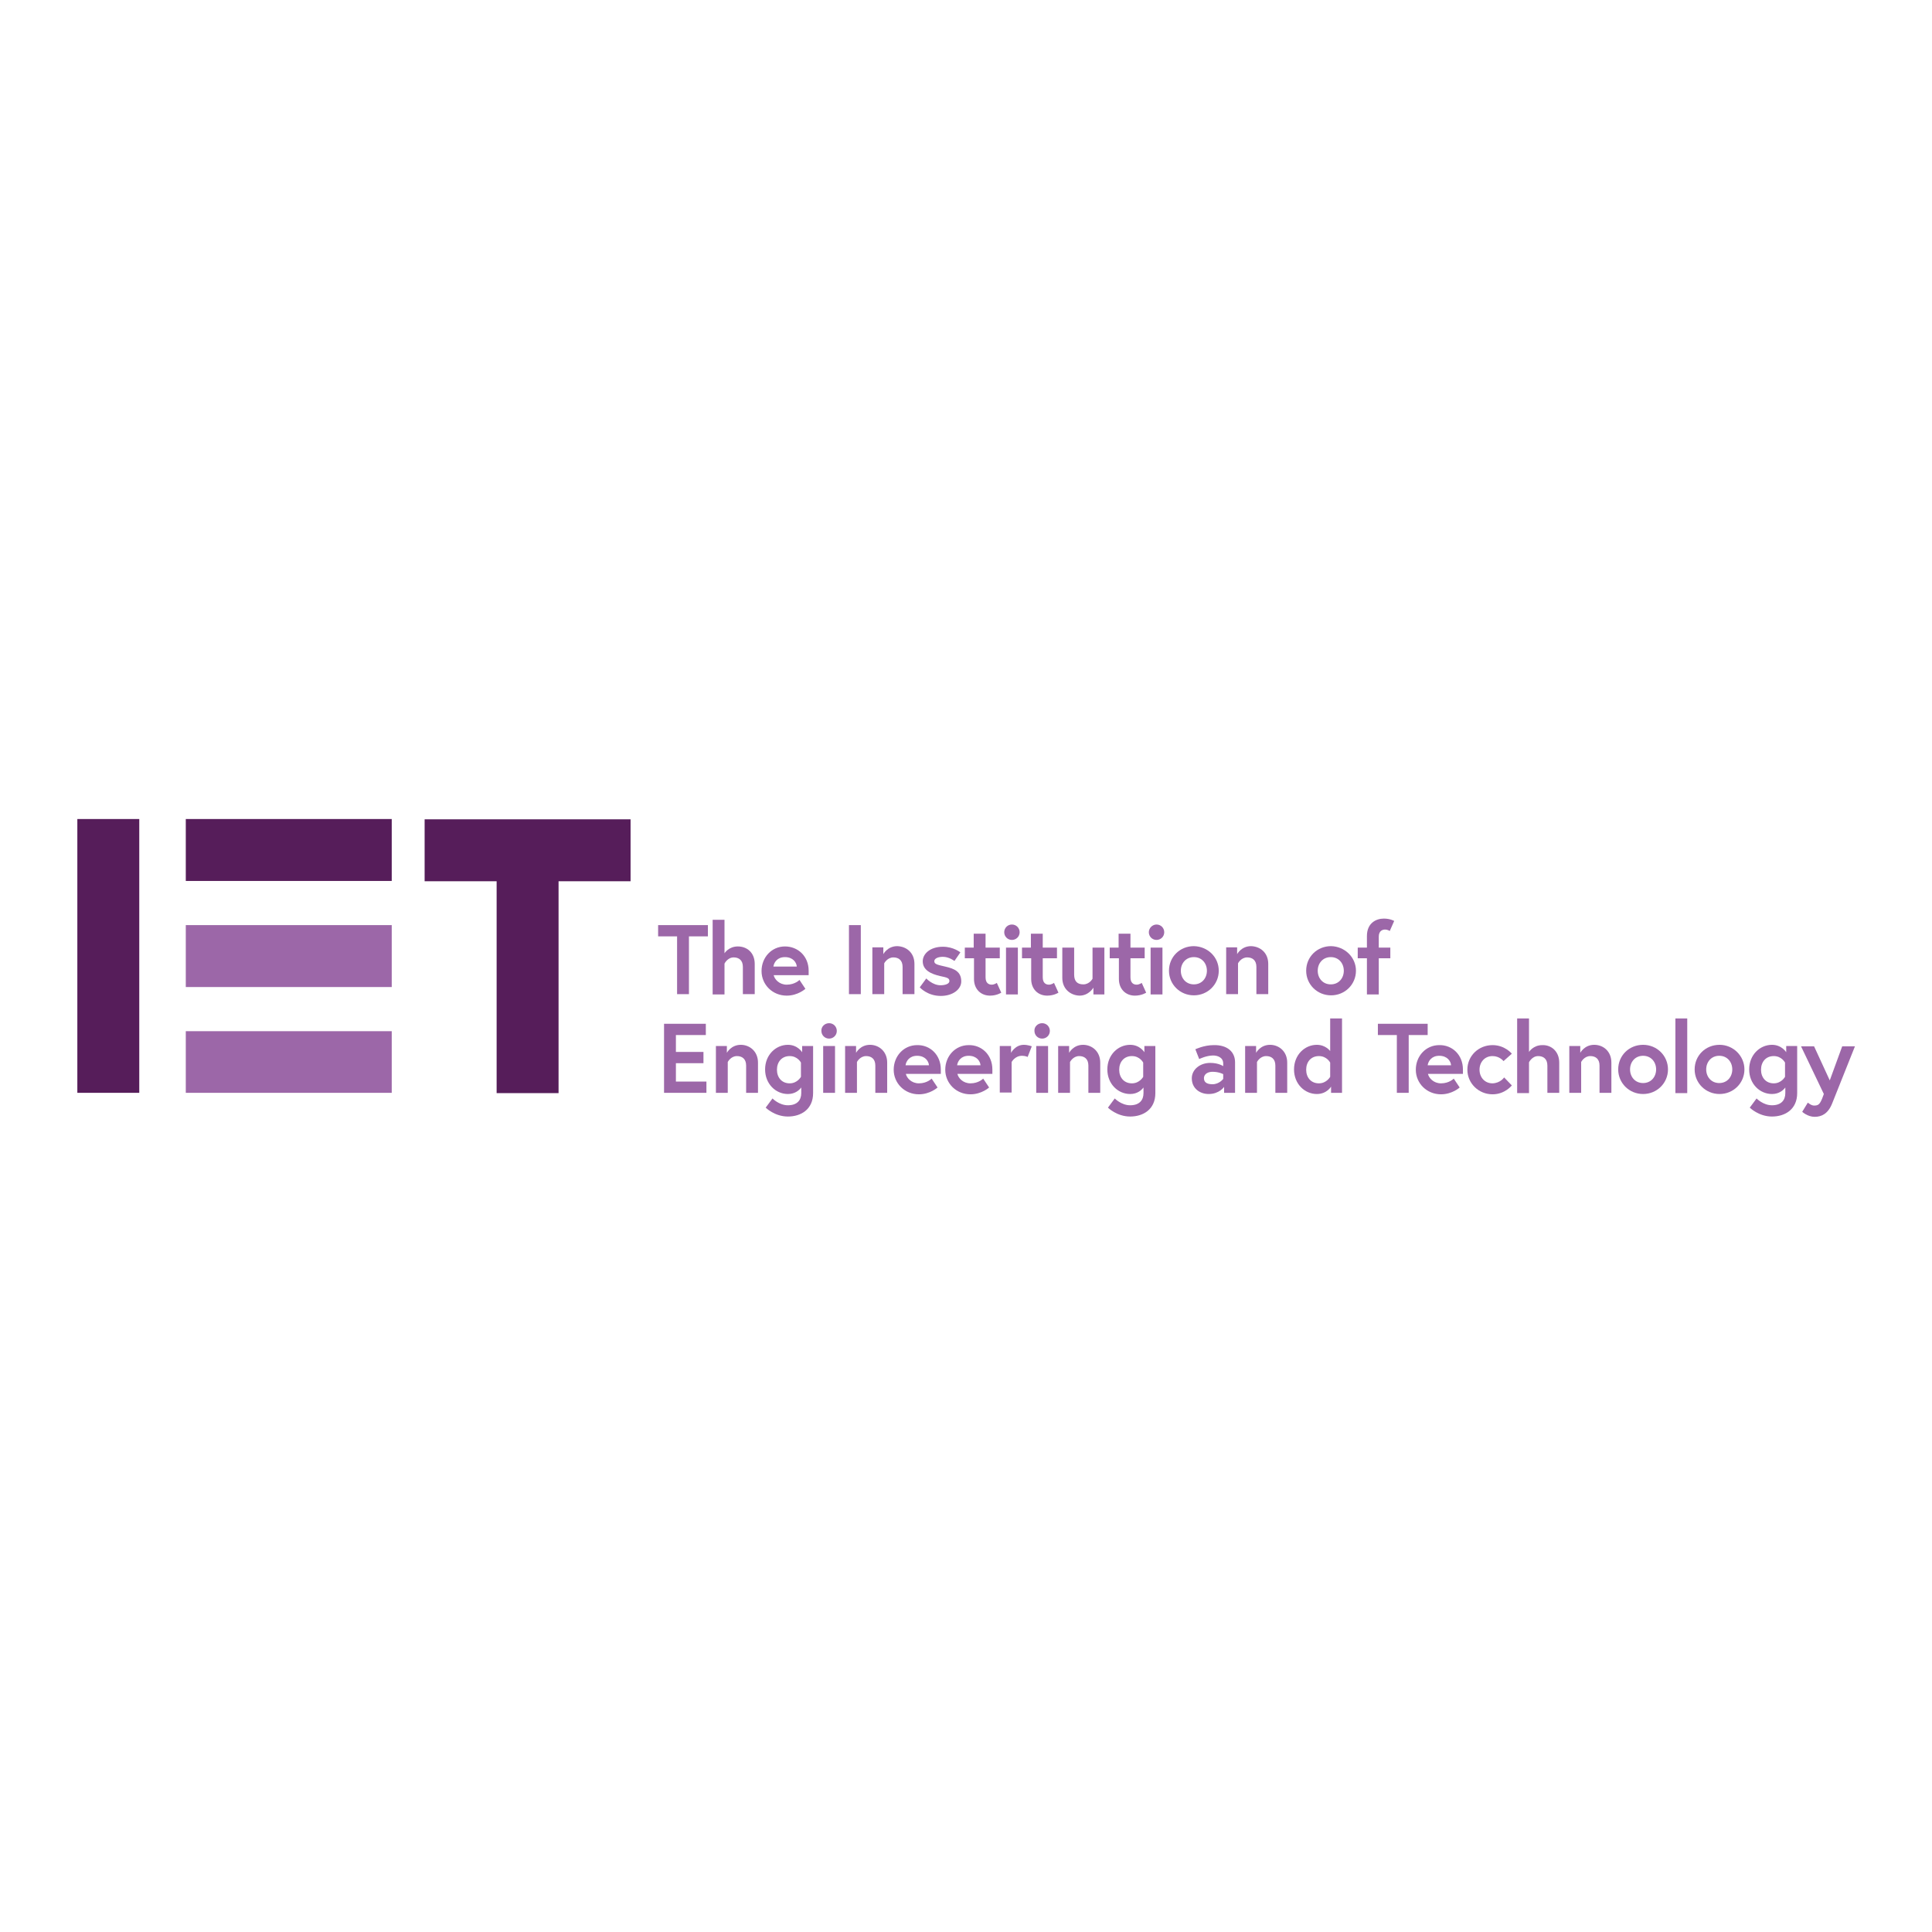
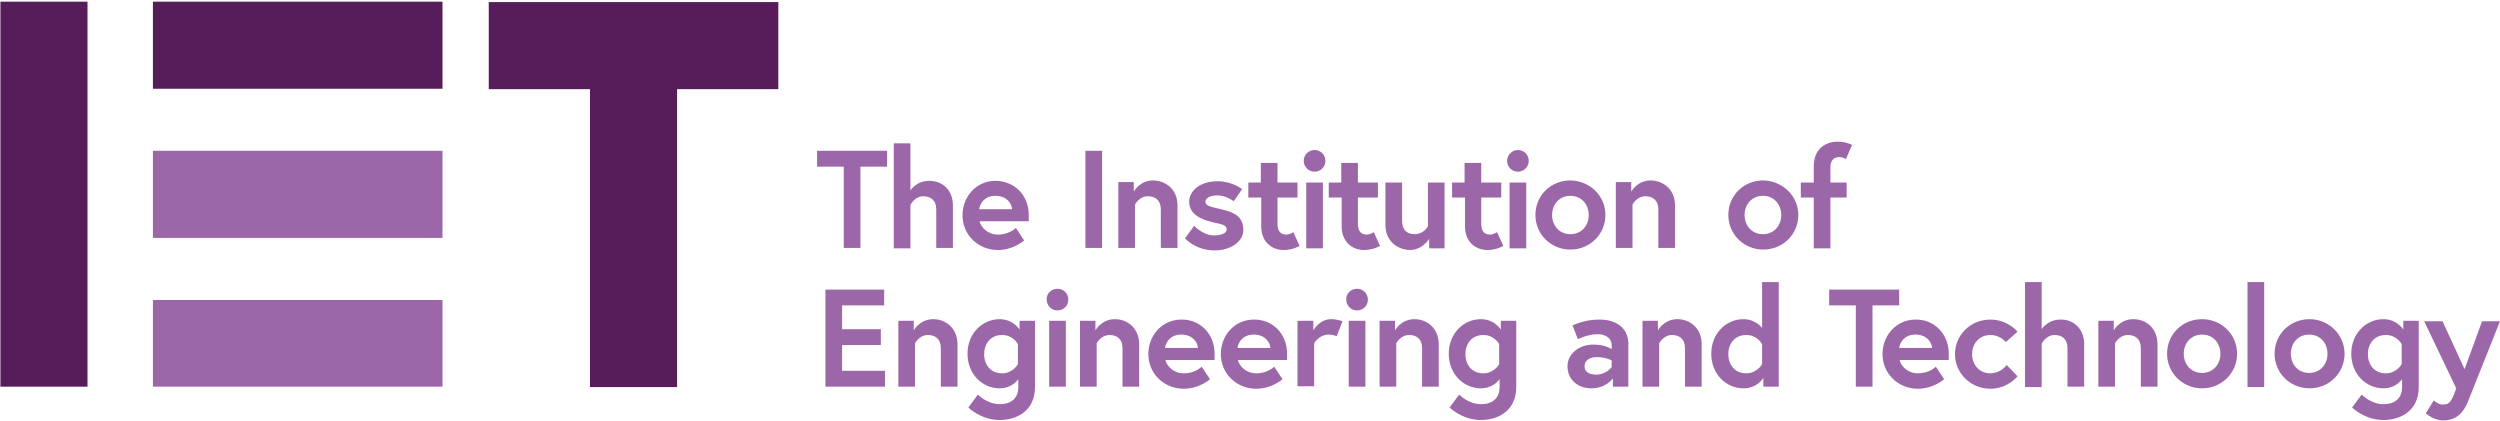
- <svg xmlns="http://www.w3.org/2000/svg" version="1.1" id="layer" x="0px" y="0px" viewBox="-153 -46 652 652" style="enable-background:new -153 -46 652 652;" xml:space="preserve">
-   <style type="text/css">
- 	.st0{fill:#9C67A8;}
- 	.st1{fill:#561D5A;}
- </style>
-   <polygon class="st0" points="75.5,270 69.1,270 69.1,266.2 85.9,266.2 85.9,270 79.5,270 79.5,289.5 75.5,289.5 " />
-   <g>
-     <path class="st0" d="M101.7,279.3v10.2h-4v-9.2c0-2.3-1.4-3.2-3.1-3.2c-2.1,0-3.1,2.1-3.1,2.1v10.4h-4v-25.2h4v11.3   c0,0,1.4-2.3,4.5-2.3S101.7,275.5,101.7,279.3" />
-     <path class="st0" d="M115.9,280.2c-0.1-1.4-1.3-3.2-4-3.2c-2.6,0-3.7,1.8-3.9,3.2H115.9z M119.9,281.6c0,0.3,0,0.9,0,1.5h-11.8   c0.3,1.4,1.9,3.2,4.4,3.2c2.8,0,4.3-1.6,4.3-1.6l2,3c0,0-2.5,2.3-6.3,2.3c-4.8,0-8.5-3.7-8.5-8.3c0-4.6,3.4-8.3,7.9-8.3   C116.3,273.4,119.9,276.7,119.9,281.6" />
-   </g>
-   <rect x="133.5" y="266.2" class="st0" width="4" height="23.3" />
-   <g>
-     <path class="st0" d="M155.6,279.3v10.2h-4v-9.2c0-2.3-1.4-3.2-3.1-3.2c-2.1,0-3.1,2-3.1,2v10.4h-4v-15.8h3.7v2.3   c0,0,1.4-2.7,4.7-2.7C152.9,273.4,155.6,275.5,155.6,279.3" />
-     <path class="st0" d="M159.6,284.2c0,0,2.1,2.3,4.8,2.3c1.6,0,3-0.5,3-1.4c0-1-0.7-1.2-3.1-1.7c-3.1-0.7-5.9-2-5.9-5   c0-2.5,2.5-4.9,6.8-4.9c3.6,0,5.9,1.9,5.9,1.9l-2,2.9c0,0-1.8-1.4-3.9-1.4c-1.5,0-2.9,0.5-2.9,1.5s1.1,1.2,3.7,1.8   c3.1,0.7,5.4,1.7,5.4,5c0,2.7-2.9,4.9-6.9,4.9c-4.6,0-7.1-2.9-7.1-2.9L159.6,284.2z" />
-     <path class="st0" d="M172.5,273.8h3.1v-4.7h4v4.7h4.8v3.6h-4.8v6.4c0,1.9,1,2.5,2.1,2.5c0.9,0,1.7-0.6,1.7-0.6l1.5,3.3   c0,0-1.5,1-3.8,1c-3.1,0-5.4-2.2-5.4-5.6v-7h-3.1V273.8z" />
-     <path class="st0" d="M186.5,273.8h4v15.8h-4V273.8z M188.5,266c1.5,0,2.6,1.2,2.6,2.6c0,1.5-1.2,2.6-2.6,2.6   c-1.5,0-2.6-1.2-2.6-2.6C185.9,267.2,187,266,188.5,266" />
-     <path class="st0" d="M191.8,273.8h3.1v-4.7h4v4.7h4.8v3.6h-4.8v6.4c0,1.9,1,2.5,2.1,2.5c0.9,0,1.7-0.6,1.7-0.6l1.5,3.3   c0,0-1.5,1-3.8,1c-3.1,0-5.4-2.2-5.4-5.6v-7h-3.1V273.8z" />
-     <path class="st0" d="M205.5,284v-10.2h4v9.1c0,2.3,1.1,3.3,3.1,3.3c2.1,0,3.1-1.9,3.1-1.9v-10.5h4v15.8H216v-2.3   c0,0-1.5,2.7-4.7,2.7C208.3,289.9,205.5,287.8,205.5,284" />
-     <path class="st0" d="M221.4,273.8h3.1v-4.7h4v4.7h4.8v3.6h-4.8v6.4c0,1.9,1,2.5,2.1,2.5c0.9,0,1.7-0.6,1.7-0.6l1.5,3.3   c0,0-1.5,1-3.8,1c-3.1,0-5.4-2.2-5.4-5.6v-7h-3.1V273.8z" />
-     <path class="st0" d="M235.3,273.8h4v15.8h-4V273.8z M237.3,266c1.5,0,2.6,1.2,2.6,2.6c0,1.5-1.2,2.6-2.6,2.6   c-1.5,0-2.6-1.2-2.6-2.6C234.7,267.2,235.9,266,237.3,266" />
-     <path class="st0" d="M254.3,281.6c0-2.5-1.7-4.6-4.4-4.6c-2.7,0-4.4,2.1-4.4,4.6c0,2.5,1.7,4.6,4.4,4.6   C252.6,286.2,254.3,284.1,254.3,281.6 M258.3,281.6c0,4.6-3.7,8.3-8.4,8.3c-4.7,0-8.4-3.7-8.4-8.3c0-4.7,3.7-8.3,8.4-8.3   C254.6,273.4,258.3,277,258.3,281.6" />
-     <path class="st0" d="M275,279.3v10.2h-4v-9.2c0-2.3-1.4-3.2-3.1-3.2c-2.1,0-3.1,2-3.1,2v10.4h-4v-15.8h3.7v2.3c0,0,1.4-2.7,4.7-2.7   C272.3,273.4,275,275.5,275,279.3" />
-     <path class="st0" d="M300.5,281.6c0-2.5-1.7-4.6-4.4-4.6s-4.4,2.1-4.4,4.6c0,2.5,1.7,4.6,4.4,4.6S300.5,284.1,300.5,281.6    M304.6,281.6c0,4.6-3.7,8.3-8.4,8.3c-4.7,0-8.4-3.7-8.4-8.3c0-4.7,3.7-8.3,8.4-8.3C300.8,273.4,304.6,277,304.6,281.6" />
-     <path class="st0" d="M305.2,273.8h3.1v-3.9c0-4.4,3.1-5.9,5.7-5.9c2.2,0,3.5,0.8,3.5,0.8l-1.5,3.4c0,0-0.6-0.5-1.6-0.5   c-0.8,0-2.1,0.4-2.1,2.4v3.7h3.9v3.6h-3.9v12.2h-4v-12.2h-3.1V273.8z" />
-   </g>
-   <polygon class="st0" points="75.1,309 84.4,309 84.4,312.8 75.1,312.8 75.1,319 85.4,319 85.4,322.8 71.1,322.8 71.1,299.5   85.2,299.5 85.2,303.3 75.1,303.3 " />
-   <g>
-     <path class="st0" d="M102.8,312.6v10.2h-4v-9.2c0-2.3-1.4-3.2-3.1-3.2c-2.1,0-3.1,2-3.1,2v10.4h-4V307h3.7v2.3c0,0,1.4-2.7,4.7-2.7   C100,306.6,102.8,308.8,102.8,312.6" />
-     <path class="st0" d="M117.3,312.6c0,0-1.1-2.2-3.8-2.2c-2.7,0-4.3,2-4.3,4.6c0,2.6,1.6,4.6,4.3,4.6c2.6,0,3.8-2.2,3.8-2.2V312.6z    M112.9,323.2c-4.1,0-7.7-3.4-7.7-8.3c0-4.9,3.6-8.3,7.7-8.3c3.3,0,4.8,2.5,4.8,2.5V307h3.7v15.9c0,5.5-4.1,7.9-8.5,7.9   c-4.5,0-7.5-3-7.5-3l2.3-3.1c0,0,2.2,2.3,5.2,2.3c3.1,0,4.5-1.7,4.5-4.1v-1.9C116.8,321.8,115.4,323.2,112.9,323.2" />
-     <path class="st0" d="M124.8,307h4v15.8h-4V307z M126.8,299.3c1.5,0,2.6,1.2,2.6,2.6c0,1.5-1.2,2.6-2.6,2.6c-1.5,0-2.6-1.2-2.6-2.6   C124.1,300.5,125.3,299.3,126.8,299.3" />
-     <path class="st0" d="M146.4,312.6v10.2h-4v-9.2c0-2.3-1.4-3.2-3.1-3.2c-2.1,0-3.1,2-3.1,2v10.4h-4V307h3.7v2.3c0,0,1.4-2.7,4.7-2.7   C143.6,306.6,146.4,308.8,146.4,312.6" />
-     <path class="st0" d="M160.5,313.5c-0.1-1.4-1.3-3.2-4-3.2c-2.6,0-3.7,1.8-3.9,3.2H160.5z M164.5,314.9c0,0.3,0,0.9,0,1.5h-11.8   c0.3,1.4,1.9,3.2,4.4,3.2c2.8,0,4.3-1.6,4.3-1.6l2,3c0,0-2.5,2.3-6.3,2.3c-4.8,0-8.5-3.7-8.5-8.3c0-4.6,3.4-8.3,7.9-8.3   C160.9,306.6,164.5,310,164.5,314.9" />
-     <path class="st0" d="M177.9,313.5c-0.1-1.4-1.3-3.2-4-3.2c-2.6,0-3.7,1.8-3.9,3.2H177.9z M181.9,314.9c0,0.3,0,0.9,0,1.5h-11.8   c0.3,1.4,1.9,3.2,4.4,3.2c2.8,0,4.3-1.6,4.3-1.6l2,3c0,0-2.5,2.3-6.3,2.3c-4.8,0-8.5-3.7-8.5-8.3c0-4.6,3.4-8.3,7.9-8.3   C178.3,306.6,181.9,310,181.9,314.9" />
-     <path class="st0" d="M195.2,307.1l-1.4,3.6c0,0-0.7-0.4-1.9-0.4c-2.4,0-3.5,2.1-3.5,2.1v10.3h-4V307h3.8v2.3c0,0,1.4-2.7,4.3-2.7   C193.9,306.6,195.2,307.1,195.2,307.1" />
-     <path class="st0" d="M196.7,307h4v15.8h-4V307z M198.7,299.3c1.5,0,2.6,1.2,2.6,2.6c0,1.5-1.2,2.6-2.6,2.6c-1.5,0-2.6-1.2-2.6-2.6   C196,300.5,197.2,299.3,198.7,299.3" />
-     <path class="st0" d="M218.3,312.6v10.2h-4v-9.2c0-2.3-1.4-3.2-3.1-3.2c-2.1,0-3.1,2-3.1,2v10.4h-4V307h3.7v2.3c0,0,1.4-2.7,4.7-2.7   C215.5,306.6,218.3,308.8,218.3,312.6" />
-     <path class="st0" d="M232.8,312.6c0,0-1.1-2.2-3.8-2.2c-2.7,0-4.3,2-4.3,4.6c0,2.6,1.6,4.6,4.3,4.6c2.6,0,3.8-2.2,3.8-2.2V312.6z    M228.4,323.2c-4.1,0-7.7-3.4-7.7-8.3c0-4.9,3.6-8.3,7.7-8.3c3.3,0,4.8,2.5,4.8,2.5V307h3.7v15.9c0,5.5-4.1,7.9-8.5,7.9   c-4.5,0-7.5-3-7.5-3l2.3-3.1c0,0,2.2,2.3,5.2,2.3c3.1,0,4.5-1.7,4.5-4.1v-1.9C232.3,321.8,230.9,323.2,228.4,323.2" />
-     <path class="st0" d="M259.8,318.1v-1.6c0,0-1.4-0.8-3.6-0.8c-1.2,0-2.9,0.5-2.9,2.2c0,1.7,1.6,2,2.9,2   C258.5,319.9,259.8,318.1,259.8,318.1 M263.8,312.5v10.3h-3.7v-2c0,0-1.6,2.4-5.2,2.4c-3,0-5.7-1.9-5.7-5.3c0-3,2.8-5.2,6.2-5.2   c2.9,0,4.4,1.1,4.4,1.1v-0.9c0-2.1-2-2.7-3.4-2.7c-2.3,0-4.7,1.2-4.7,1.2l-1.3-3.3c0,0,2.9-1.4,6.2-1.4   C261.1,306.6,263.8,308.9,263.8,312.5" />
-     <path class="st0" d="M281.4,312.6v10.2h-4v-9.2c0-2.3-1.4-3.2-3.1-3.2c-2.1,0-3.1,2-3.1,2v10.4h-4V307h3.7v2.3c0,0,1.4-2.7,4.7-2.7   C278.6,306.6,281.4,308.8,281.4,312.6" />
-     <path class="st0" d="M295.9,312.6c0,0-1.1-2.2-3.8-2.2c-2.7,0-4.3,2-4.3,4.6c0,2.6,1.6,4.6,4.3,4.6c2.6,0,3.8-2.2,3.8-2.2V312.6z    M299.9,322.8h-3.7v-2.1c0,0-1.4,2.5-4.8,2.5c-4.1,0-7.7-3.4-7.7-8.3c0-4.9,3.6-8.3,7.7-8.3c3,0,4.5,2.1,4.5,2.1v-11h4V322.8z" />
-   </g>
-   <polygon class="st0" points="318.4,303.3 312,303.3 312,299.5 328.8,299.5 328.8,303.3 322.4,303.3 322.4,322.8 318.4,322.8 " />
-   <g>
-     <path class="st0" d="M336.7,313.5c-0.1-1.4-1.3-3.2-4-3.2c-2.6,0-3.7,1.8-3.9,3.2H336.7z M340.7,314.9c0,0.3,0,0.9,0,1.5h-11.8   c0.3,1.4,1.9,3.2,4.4,3.2c2.8,0,4.3-1.6,4.3-1.6l2,3c0,0-2.5,2.3-6.3,2.3c-4.8,0-8.5-3.7-8.5-8.3c0-4.6,3.4-8.3,7.9-8.3   C337.1,306.6,340.7,310,340.7,314.9" />
-     <path class="st0" d="M354.6,317.6l2.6,2.7c0,0-2.3,3-6.5,3c-4.7,0-8.5-3.7-8.5-8.3c0-4.7,3.8-8.3,8.5-8.3c4.2,0,6.5,2.9,6.5,2.9   l-2.8,2.5c0,0-1.3-1.7-3.7-1.7c-2.7,0-4.4,2.1-4.4,4.6c0,2.5,1.7,4.6,4.4,4.6C353.4,319.5,354.6,317.6,354.6,317.6" />
-     <path class="st0" d="M373.2,312.6v10.2h-4v-9.2c0-2.3-1.4-3.2-3.1-3.2c-2.1,0-3.1,2.1-3.1,2.1v10.4h-4v-25.2h4v11.3   c0,0,1.4-2.3,4.5-2.3C370.5,306.6,373.2,308.8,373.2,312.6" />
-     <path class="st0" d="M390.8,312.6v10.2h-4v-9.2c0-2.3-1.4-3.2-3.1-3.2c-2.1,0-3.1,2-3.1,2v10.4h-4V307h3.7v2.3c0,0,1.4-2.7,4.7-2.7   C388.1,306.6,390.8,308.8,390.8,312.6" />
-     <path class="st0" d="M405.9,314.9c0-2.5-1.7-4.6-4.4-4.6c-2.7,0-4.4,2.1-4.4,4.6c0,2.5,1.7,4.6,4.4,4.6   C404.2,319.5,405.9,317.4,405.9,314.9 M409.9,314.9c0,4.6-3.7,8.3-8.4,8.3s-8.4-3.7-8.4-8.3c0-4.7,3.7-8.3,8.4-8.3   S409.9,310.3,409.9,314.9" />
-   </g>
-   <rect x="412.4" y="297.7" class="st0" width="4" height="25.2" />
-   <g>
-     <path class="st0" d="M431.6,314.9c0-2.5-1.7-4.6-4.4-4.6c-2.7,0-4.4,2.1-4.4,4.6c0,2.5,1.7,4.6,4.4,4.6   C429.9,319.5,431.6,317.4,431.6,314.9 M435.7,314.9c0,4.6-3.7,8.3-8.4,8.3c-4.7,0-8.4-3.7-8.4-8.3c0-4.7,3.7-8.3,8.4-8.3   C431.9,306.6,435.7,310.3,435.7,314.9" />
-     <path class="st0" d="M449.4,312.6c0,0-1.1-2.2-3.8-2.2c-2.7,0-4.3,2-4.3,4.6c0,2.6,1.6,4.6,4.3,4.6c2.6,0,3.8-2.2,3.8-2.2V312.6z    M445,323.2c-4.1,0-7.7-3.4-7.7-8.3c0-4.9,3.6-8.3,7.7-8.3c3.3,0,4.8,2.5,4.8,2.5V307h3.7v15.9c0,5.5-4.1,7.9-8.5,7.9   c-4.5,0-7.5-3-7.5-3l2.3-3.1c0,0,2.2,2.3,5.2,2.3c3.1,0,4.5-1.7,4.5-4.1v-1.9C448.9,321.8,447.5,323.2,445,323.2" />
-     <path class="st0" d="M457.1,326.1c0,0,1.1,1,2.1,1c1.4,0,1.9-0.4,2.7-2.3l0.6-1.6l-7.7-16.1h4.4l5.3,11.5l4.2-11.5h4.3l-7.7,19.3   c-1.4,3.5-3.6,4.5-5.9,4.5c-2.4,0-4.2-1.7-4.2-1.7L457.1,326.1z" />
-   </g>
-   <path class="st0" d="M-90.3,266.2h69.5v20.9h-69.5V266.2z M-90.3,322.8h69.5V302h-69.5V322.8z" />
-   <path class="st1" d="M-90.3,251.3h69.5v-20.9h-69.5V251.3z M-126.9,322.8h20.9v-92.4h-20.9V322.8z M-9.7,230.5v20.9h24.3v71.5h20.9  v-71.5h24.3l0-20.9H-9.7z" />
+ <svg xmlns="http://www.w3.org/2000/svg" width="600" height="101" fill="none">
+   <path fill="#9C67A8" d="M202.5 40h-6.4v-3.8h16.8V40h-6.4v19.5h-4V40Zm26.2 9.3v10.2h-4v-9.2c0-2.3-1.4-3.2-3.1-3.2-2.1 0-3.1 2.1-3.1 2.1v10.4h-4V34.4h4v11.3s1.4-2.3 4.5-2.3 5.7 2.1 5.7 5.9Zm14.2.9c-.1-1.4-1.3-3.2-4-3.2-2.6 0-3.7 1.8-3.9 3.2h7.9Zm4 1.4v1.5h-11.8c.3 1.4 1.9 3.2 4.4 3.2 2.8 0 4.3-1.6 4.3-1.6l2 3s-2.5 2.3-6.3 2.3c-4.8 0-8.5-3.7-8.5-8.3 0-4.6 3.4-8.3 7.9-8.3 4.4 0 8 3.3 8 8.2Zm13.6-15.4h4v23.3h-4V36.2Zm22.1 13.1v10.2h-4v-9.2c0-2.3-1.4-3.2-3.1-3.2-2.1 0-3.1 2-3.1 2v10.4h-4V43.7h3.7V46s1.4-2.7 4.7-2.7c3.1.1 5.8 2.2 5.8 6Zm4 4.9s2.1 2.3 4.8 2.3c1.6 0 3-.5 3-1.4 0-1-.7-1.2-3.1-1.7-3.1-.7-5.9-2-5.9-5 0-2.5 2.5-4.9 6.8-4.9 3.6 0 5.9 1.9 5.9 1.9l-2 2.9s-1.8-1.4-3.9-1.4c-1.5 0-2.9.5-2.9 1.5s1.1 1.2 3.7 1.8c3.1.7 5.4 1.7 5.4 5 0 2.7-2.9 4.9-6.9 4.9-4.6 0-7.1-2.9-7.1-2.9l2.2-3Zm12.9-10.4h3.1v-4.7h4v4.7h4.8v3.6h-4.8v6.4c0 1.9 1 2.5 2.1 2.5.9 0 1.7-.6 1.7-.6l1.5 3.3s-1.5 1-3.8 1c-3.1 0-5.4-2.2-5.4-5.6v-7h-3.1v-3.6h-.1Zm14 0h4v15.8h-4V43.8Zm2-7.8c1.5 0 2.6 1.2 2.6 2.6 0 1.5-1.2 2.6-2.6 2.6-1.5 0-2.6-1.2-2.6-2.6 0-1.4 1.1-2.6 2.6-2.6Zm3.3 7.8h3.1v-4.7h4v4.7h4.8v3.6h-4.8v6.4c0 1.9 1 2.5 2.1 2.5.9 0 1.7-.6 1.7-.6l1.5 3.3s-1.5 1-3.8 1c-3.1 0-5.4-2.2-5.4-5.6v-7h-3.1v-3.6h-.1ZM332.5 54V43.8h4v9.1c0 2.3 1.1 3.3 3.1 3.3 2.1 0 3.1-1.9 3.1-1.9V43.8h4v15.8H343v-2.3s-1.5 2.7-4.7 2.7c-3-.1-5.8-2.2-5.8-6Zm15.9-10.2h3.1v-4.7h4v4.7h4.8v3.6h-4.8v6.4c0 1.9 1 2.5 2.1 2.5.9 0 1.7-.6 1.7-.6l1.5 3.3s-1.5 1-3.8 1c-3.1 0-5.4-2.2-5.4-5.6v-7h-3.1v-3.6h-.1Zm13.9 0h4v15.8h-4V43.8Zm2-7.8c1.5 0 2.6 1.2 2.6 2.6 0 1.5-1.2 2.6-2.6 2.6-1.5 0-2.6-1.2-2.6-2.6 0-1.4 1.2-2.6 2.6-2.6Zm17 15.6c0-2.5-1.7-4.6-4.4-4.6s-4.4 2.1-4.4 4.6c0 2.5 1.7 4.6 4.4 4.6s4.4-2.1 4.4-4.6Zm4 0c0 4.6-3.7 8.3-8.4 8.3s-8.4-3.7-8.4-8.3c0-4.7 3.7-8.3 8.4-8.3 4.7.1 8.4 3.7 8.4 8.3Zm16.7-2.3v10.2h-4v-9.2c0-2.3-1.4-3.2-3.1-3.2-2.1 0-3.1 2-3.1 2v10.4h-4V43.7h3.7V46s1.4-2.7 4.7-2.7c3.1.1 5.8 2.2 5.8 6Zm25.5 2.3c0-2.5-1.7-4.6-4.4-4.6s-4.4 2.1-4.4 4.6c0 2.5 1.7 4.6 4.4 4.6s4.4-2.1 4.4-4.6Zm4.1 0c0 4.6-3.7 8.3-8.4 8.3s-8.4-3.7-8.4-8.3c0-4.7 3.7-8.3 8.4-8.3 4.6.1 8.4 3.7 8.4 8.3Zm.6-7.8h3.1v-3.9c0-4.4 3.1-5.9 5.7-5.9 2.2 0 3.5.8 3.5.8l-1.5 3.4s-.6-.5-1.6-.5c-.8 0-2.1.4-2.1 2.4v3.7h3.9v3.6h-3.9v12.2h-4V47.4h-3.1v-3.6ZM202.1 79h9.3v3.8h-9.3V89h10.3v3.8h-14.3V69.5h14.1v3.8h-10.1V79Zm27.7 3.6v10.2h-4v-9.2c0-2.3-1.4-3.2-3.1-3.2-2.1 0-3.1 2-3.1 2v10.4h-4V77h3.7v2.3s1.4-2.7 4.7-2.7c3 0 5.8 2.2 5.8 6Zm14.5 0s-1.1-2.2-3.8-2.2c-2.7 0-4.3 2-4.3 4.6 0 2.6 1.6 4.6 4.3 4.6 2.6 0 3.8-2.2 3.8-2.2v-4.8Zm-4.4 10.6c-4.1 0-7.7-3.4-7.7-8.3s3.6-8.3 7.7-8.3c3.3 0 4.8 2.5 4.8 2.5V77h3.7v15.9c0 5.5-4.1 7.9-8.5 7.9-4.5 0-7.5-3-7.5-3l2.3-3.1s2.2 2.3 5.2 2.3c3.1 0 4.5-1.7 4.5-4.1V91c-.6.8-2 2.2-4.5 2.2ZM251.8 77h4v15.8h-4V77Zm2-7.7c1.5 0 2.6 1.2 2.6 2.6 0 1.5-1.2 2.6-2.6 2.6-1.5 0-2.6-1.2-2.6-2.6-.1-1.4 1.1-2.6 2.6-2.6Zm19.6 13.3v10.2h-4v-9.2c0-2.3-1.4-3.2-3.1-3.2-2.1 0-3.1 2-3.1 2v10.4h-4V77h3.7v2.3s1.4-2.7 4.7-2.7c3 0 5.8 2.2 5.8 6Zm14.1.9c-.1-1.4-1.3-3.2-4-3.2-2.6 0-3.7 1.8-3.9 3.2h7.9Zm4 1.4v1.5h-11.8c.3 1.4 1.9 3.2 4.4 3.2 2.8 0 4.3-1.6 4.3-1.6l2 3s-2.5 2.3-6.3 2.3c-4.8 0-8.5-3.7-8.5-8.3 0-4.6 3.4-8.3 7.9-8.3 4.4-.1 8 3.3 8 8.2Zm13.4-1.4c-.1-1.4-1.3-3.2-4-3.2-2.6 0-3.7 1.8-3.9 3.2h7.9Zm4 1.4v1.5h-11.8c.3 1.4 1.9 3.2 4.4 3.2 2.8 0 4.3-1.6 4.3-1.6l2 3s-2.5 2.3-6.3 2.3c-4.8 0-8.5-3.7-8.5-8.3 0-4.6 3.4-8.3 7.9-8.3 4.4-.1 8 3.3 8 8.2Zm13.3-7.8-1.4 3.6s-.7-.4-1.9-.4c-2.4 0-3.5 2.1-3.5 2.1v10.3h-4V77h3.8v2.3s1.4-2.7 4.3-2.7c1.4 0 2.7.5 2.7.5Zm1.5-.1h4v15.8h-4V77Zm2-7.7c1.5 0 2.6 1.2 2.6 2.6 0 1.5-1.2 2.6-2.6 2.6-1.5 0-2.6-1.2-2.6-2.6-.1-1.4 1.1-2.6 2.6-2.6Zm19.6 13.3v10.2h-4v-9.2c0-2.3-1.4-3.2-3.1-3.2-2.1 0-3.1 2-3.1 2v10.4h-4V77h3.7v2.3s1.4-2.7 4.7-2.7c3 0 5.8 2.2 5.8 6Zm14.5 0s-1.1-2.2-3.8-2.2c-2.7 0-4.3 2-4.3 4.6 0 2.6 1.6 4.6 4.3 4.6 2.6 0 3.8-2.2 3.8-2.2v-4.8Zm-4.4 10.6c-4.1 0-7.7-3.4-7.7-8.3s3.6-8.3 7.7-8.3c3.3 0 4.8 2.5 4.8 2.5V77h3.7v15.9c0 5.5-4.1 7.9-8.5 7.9-4.5 0-7.5-3-7.5-3l2.3-3.1s2.2 2.3 5.2 2.3c3.1 0 4.5-1.7 4.5-4.1V91c-.6.8-2 2.2-4.5 2.2Zm31.4-5.1v-1.6s-1.4-.8-3.6-.8c-1.2 0-2.9.5-2.9 2.2 0 1.7 1.6 2 2.9 2 2.3 0 3.6-1.8 3.6-1.8Zm4-5.6v10.3h-3.7v-2s-1.6 2.4-5.2 2.4c-3 0-5.7-1.9-5.7-5.3 0-3 2.8-5.2 6.2-5.2 2.9 0 4.4 1.1 4.4 1.1v-.9c0-2.1-2-2.7-3.4-2.7-2.3 0-4.7 1.2-4.7 1.2l-1.3-3.3s2.9-1.4 6.2-1.4c4.5-.1 7.2 2.2 7.2 5.8Zm17.6.1v10.2h-4v-9.2c0-2.3-1.4-3.2-3.1-3.2-2.1 0-3.1 2-3.1 2v10.4h-4V77h3.7v2.3s1.4-2.7 4.7-2.7c3 0 5.8 2.2 5.8 6Zm14.5 0s-1.1-2.2-3.8-2.2c-2.7 0-4.3 2-4.3 4.6 0 2.6 1.6 4.6 4.3 4.6 2.6 0 3.8-2.2 3.8-2.2v-4.8Zm4 10.2h-3.7v-2.1s-1.4 2.5-4.8 2.5c-4.1 0-7.7-3.4-7.7-8.3s3.6-8.3 7.7-8.3c3 0 4.5 2.1 4.5 2.1v-11h4v25.1Zm18.5-19.5H439v-3.8h16.8v3.8h-6.4v19.5h-4V73.3Z" />
+   <path fill="#9C67A8" d="M463.7 83.5c-.1-1.4-1.3-3.2-4-3.2-2.6 0-3.7 1.8-3.9 3.2h7.9Zm4 1.4v1.5h-11.8c.3 1.4 1.9 3.2 4.4 3.2 2.8 0 4.3-1.6 4.3-1.6l2 3s-2.5 2.3-6.3 2.3c-4.8 0-8.5-3.7-8.5-8.3 0-4.6 3.4-8.3 7.9-8.3 4.4-.1 8 3.3 8 8.2Zm13.9 2.7 2.6 2.7s-2.3 3-6.5 3c-4.7 0-8.5-3.7-8.5-8.3 0-4.7 3.8-8.3 8.5-8.3 4.2 0 6.5 2.9 6.5 2.9l-2.8 2.5s-1.3-1.7-3.7-1.7c-2.7 0-4.4 2.1-4.4 4.6 0 2.5 1.7 4.6 4.4 4.6 2.7-.1 3.9-2 3.9-2Zm18.6-5v10.2h-4v-9.2c0-2.3-1.4-3.2-3.1-3.2-2.1 0-3.1 2.1-3.1 2.1v10.4h-4V67.7h4V79s1.4-2.3 4.5-2.3c3-.1 5.7 2.1 5.7 5.9Zm17.6 0v10.2h-4v-9.2c0-2.3-1.4-3.2-3.1-3.2-2.1 0-3.1 2-3.1 2v10.4h-4V77h3.7v2.3s1.4-2.7 4.7-2.7c3.1 0 5.8 2.2 5.8 6Zm15.1 2.3c0-2.5-1.7-4.6-4.4-4.6s-4.4 2.1-4.4 4.6c0 2.5 1.7 4.6 4.4 4.6s4.4-2.1 4.4-4.6Zm4 0c0 4.6-3.7 8.3-8.4 8.3s-8.4-3.7-8.4-8.3c0-4.7 3.7-8.3 8.4-8.3s8.4 3.7 8.4 8.3Zm2.5-17.2h4v25.2h-4V67.7Zm19.2 17.2c0-2.5-1.7-4.6-4.4-4.6s-4.4 2.1-4.4 4.6c0 2.5 1.7 4.6 4.4 4.6s4.4-2.1 4.4-4.6Zm4.1 0c0 4.6-3.7 8.3-8.4 8.3s-8.4-3.7-8.4-8.3c0-4.7 3.7-8.3 8.4-8.3 4.6 0 8.4 3.7 8.4 8.3Zm13.7-2.3s-1.1-2.2-3.8-2.2c-2.7 0-4.3 2-4.3 4.6 0 2.6 1.6 4.6 4.3 4.6 2.6 0 3.8-2.2 3.8-2.2v-4.8ZM572 93.2c-4.1 0-7.7-3.4-7.7-8.3s3.6-8.3 7.7-8.3c3.3 0 4.8 2.5 4.8 2.5V77h3.7v15.9c0 5.5-4.1 7.9-8.5 7.9-4.5 0-7.5-3-7.5-3l2.3-3.1S569 97 572 97c3.1 0 4.5-1.7 4.5-4.1V91c-.6.8-2 2.2-4.5 2.2Zm12.1 2.9s1.1 1 2.1 1c1.4 0 1.9-.4 2.7-2.3l.6-1.6-7.7-16.1h4.4l5.3 11.5 4.2-11.5h4.3l-7.7 19.3c-1.4 3.5-3.6 4.5-5.9 4.5-2.4 0-4.2-1.7-4.2-1.7l1.9-3.1ZM36.7 36.2h69.5v20.9H36.7V36.2Zm0 56.6h69.5V72H36.7v20.8Z" />
+   <path fill="#561D5A" d="M36.7 21.3h69.5V.4H36.7v20.9ZM.1 92.8H21V.4H.1v92.4ZM117.3.5v20.9h24.3v71.5h20.9V21.4h24.3V.5h-69.5Z" />
</svg>
